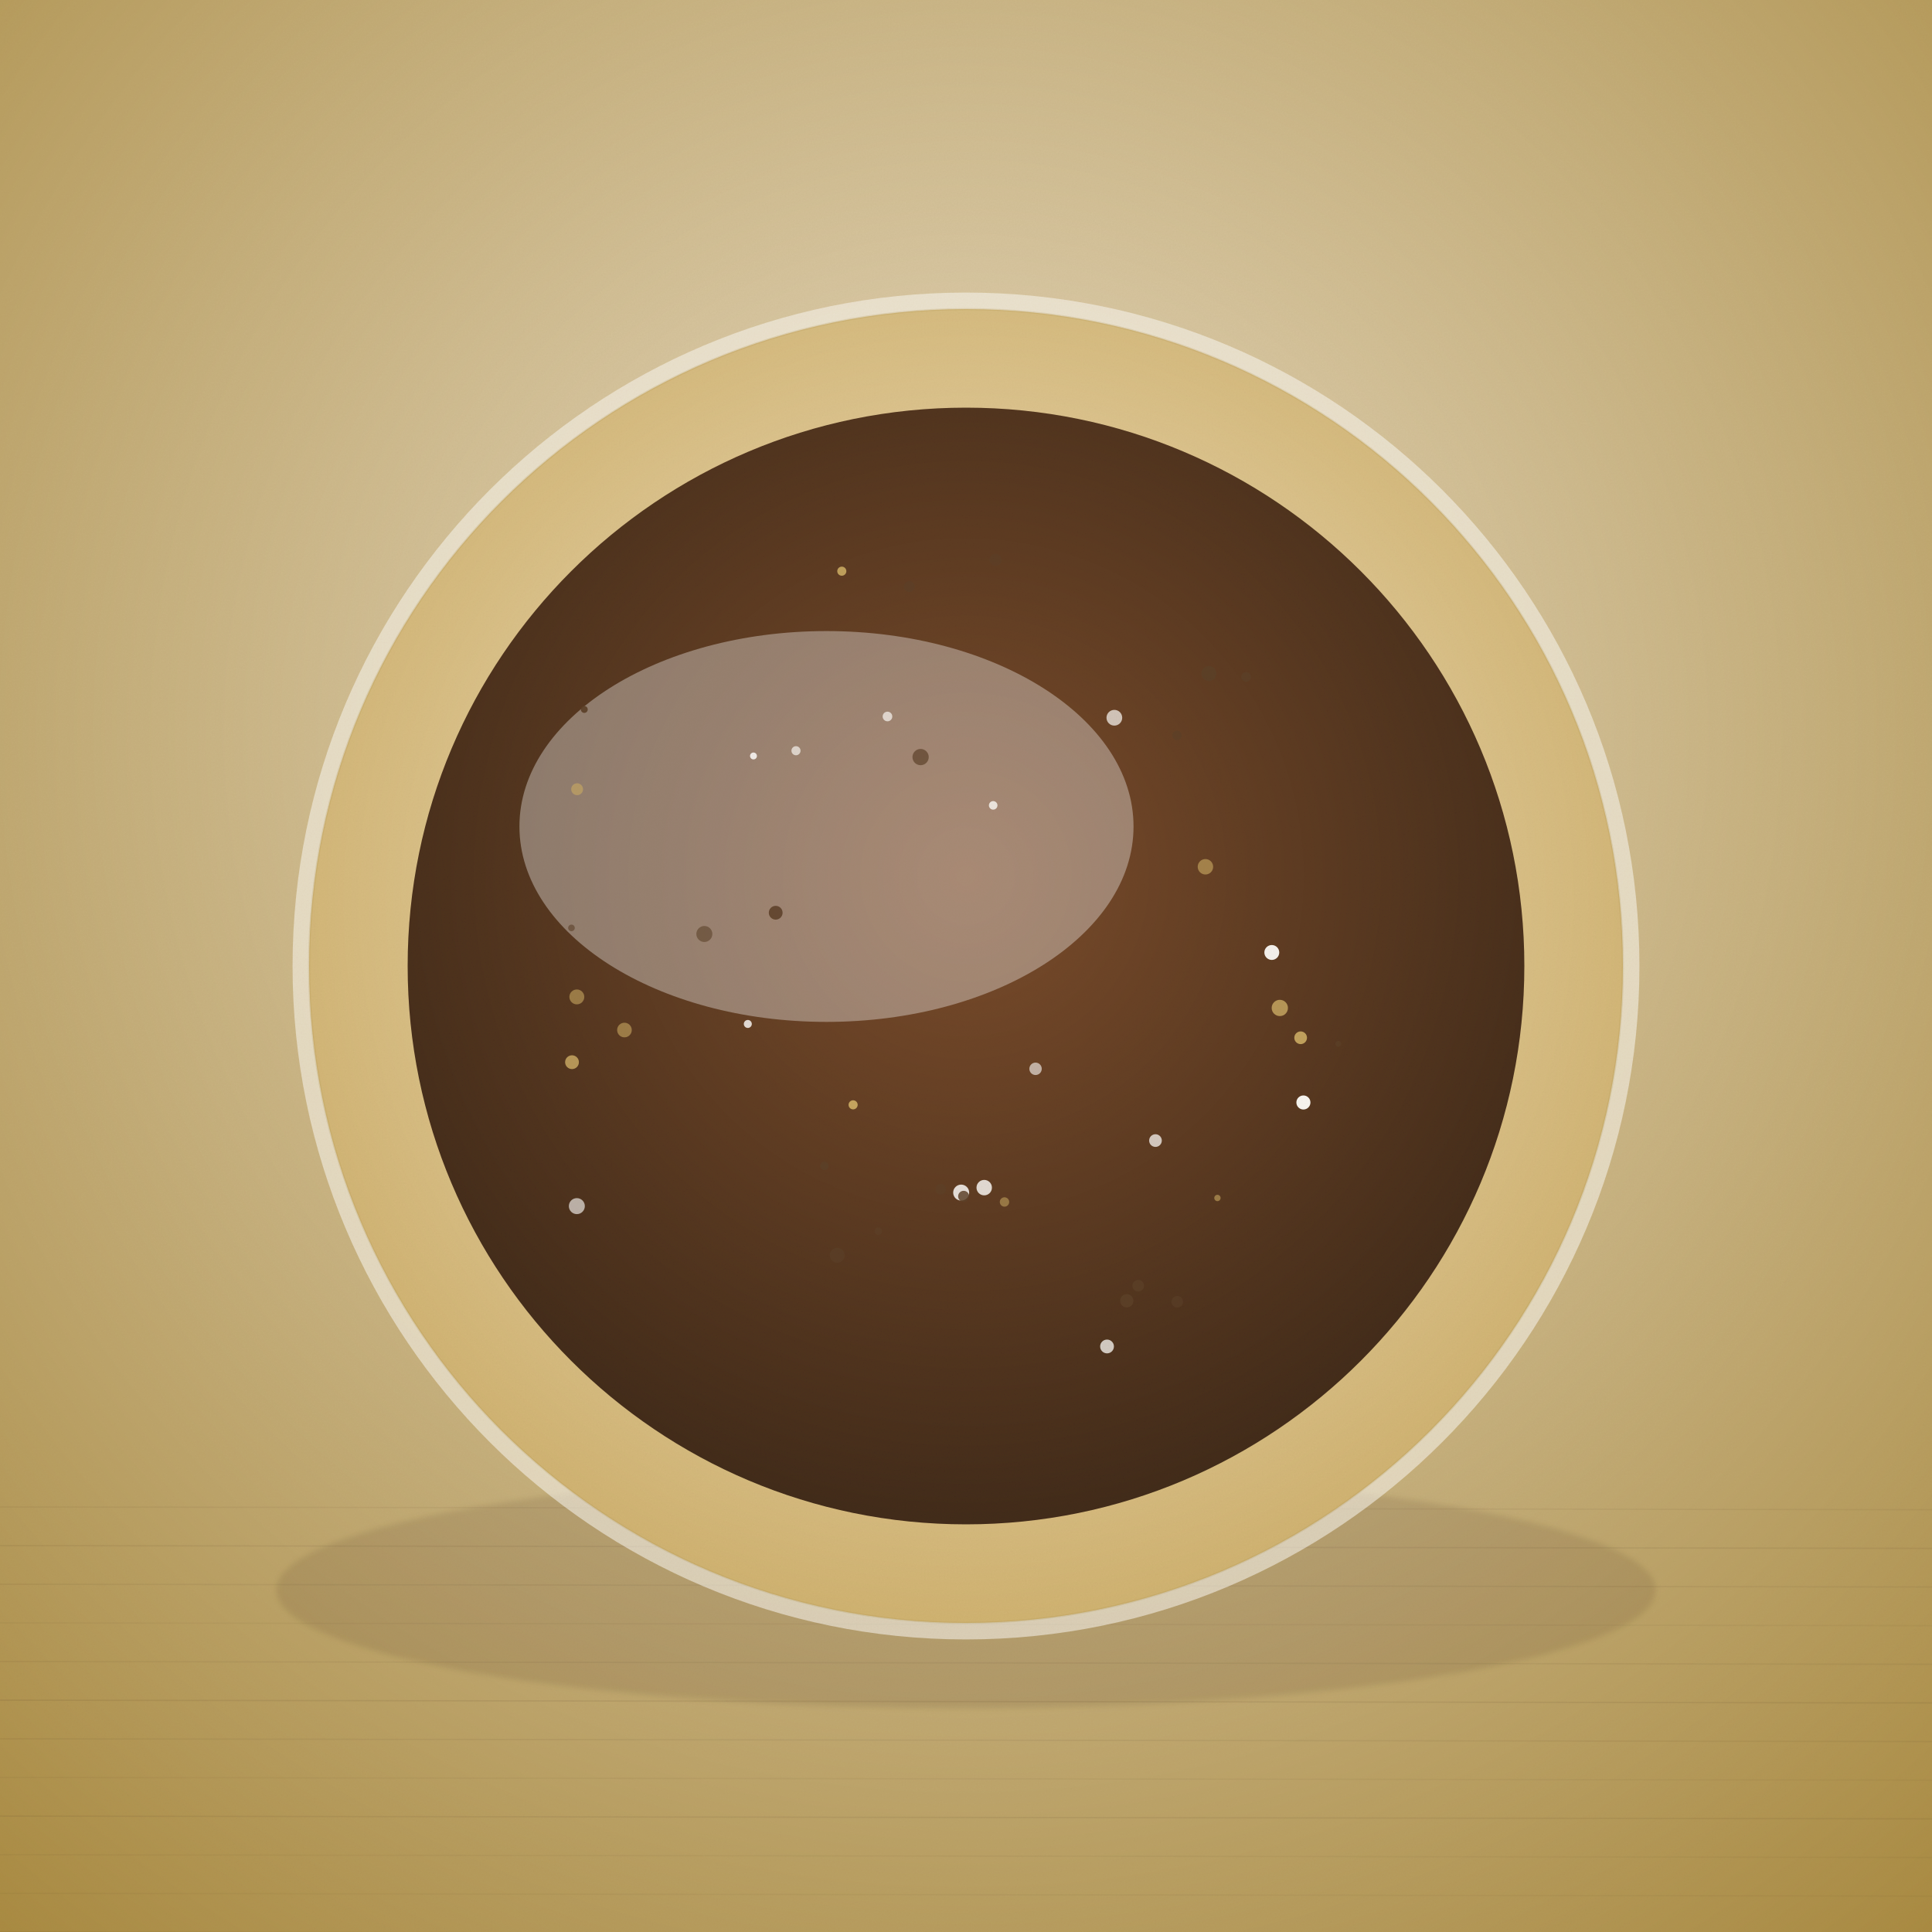
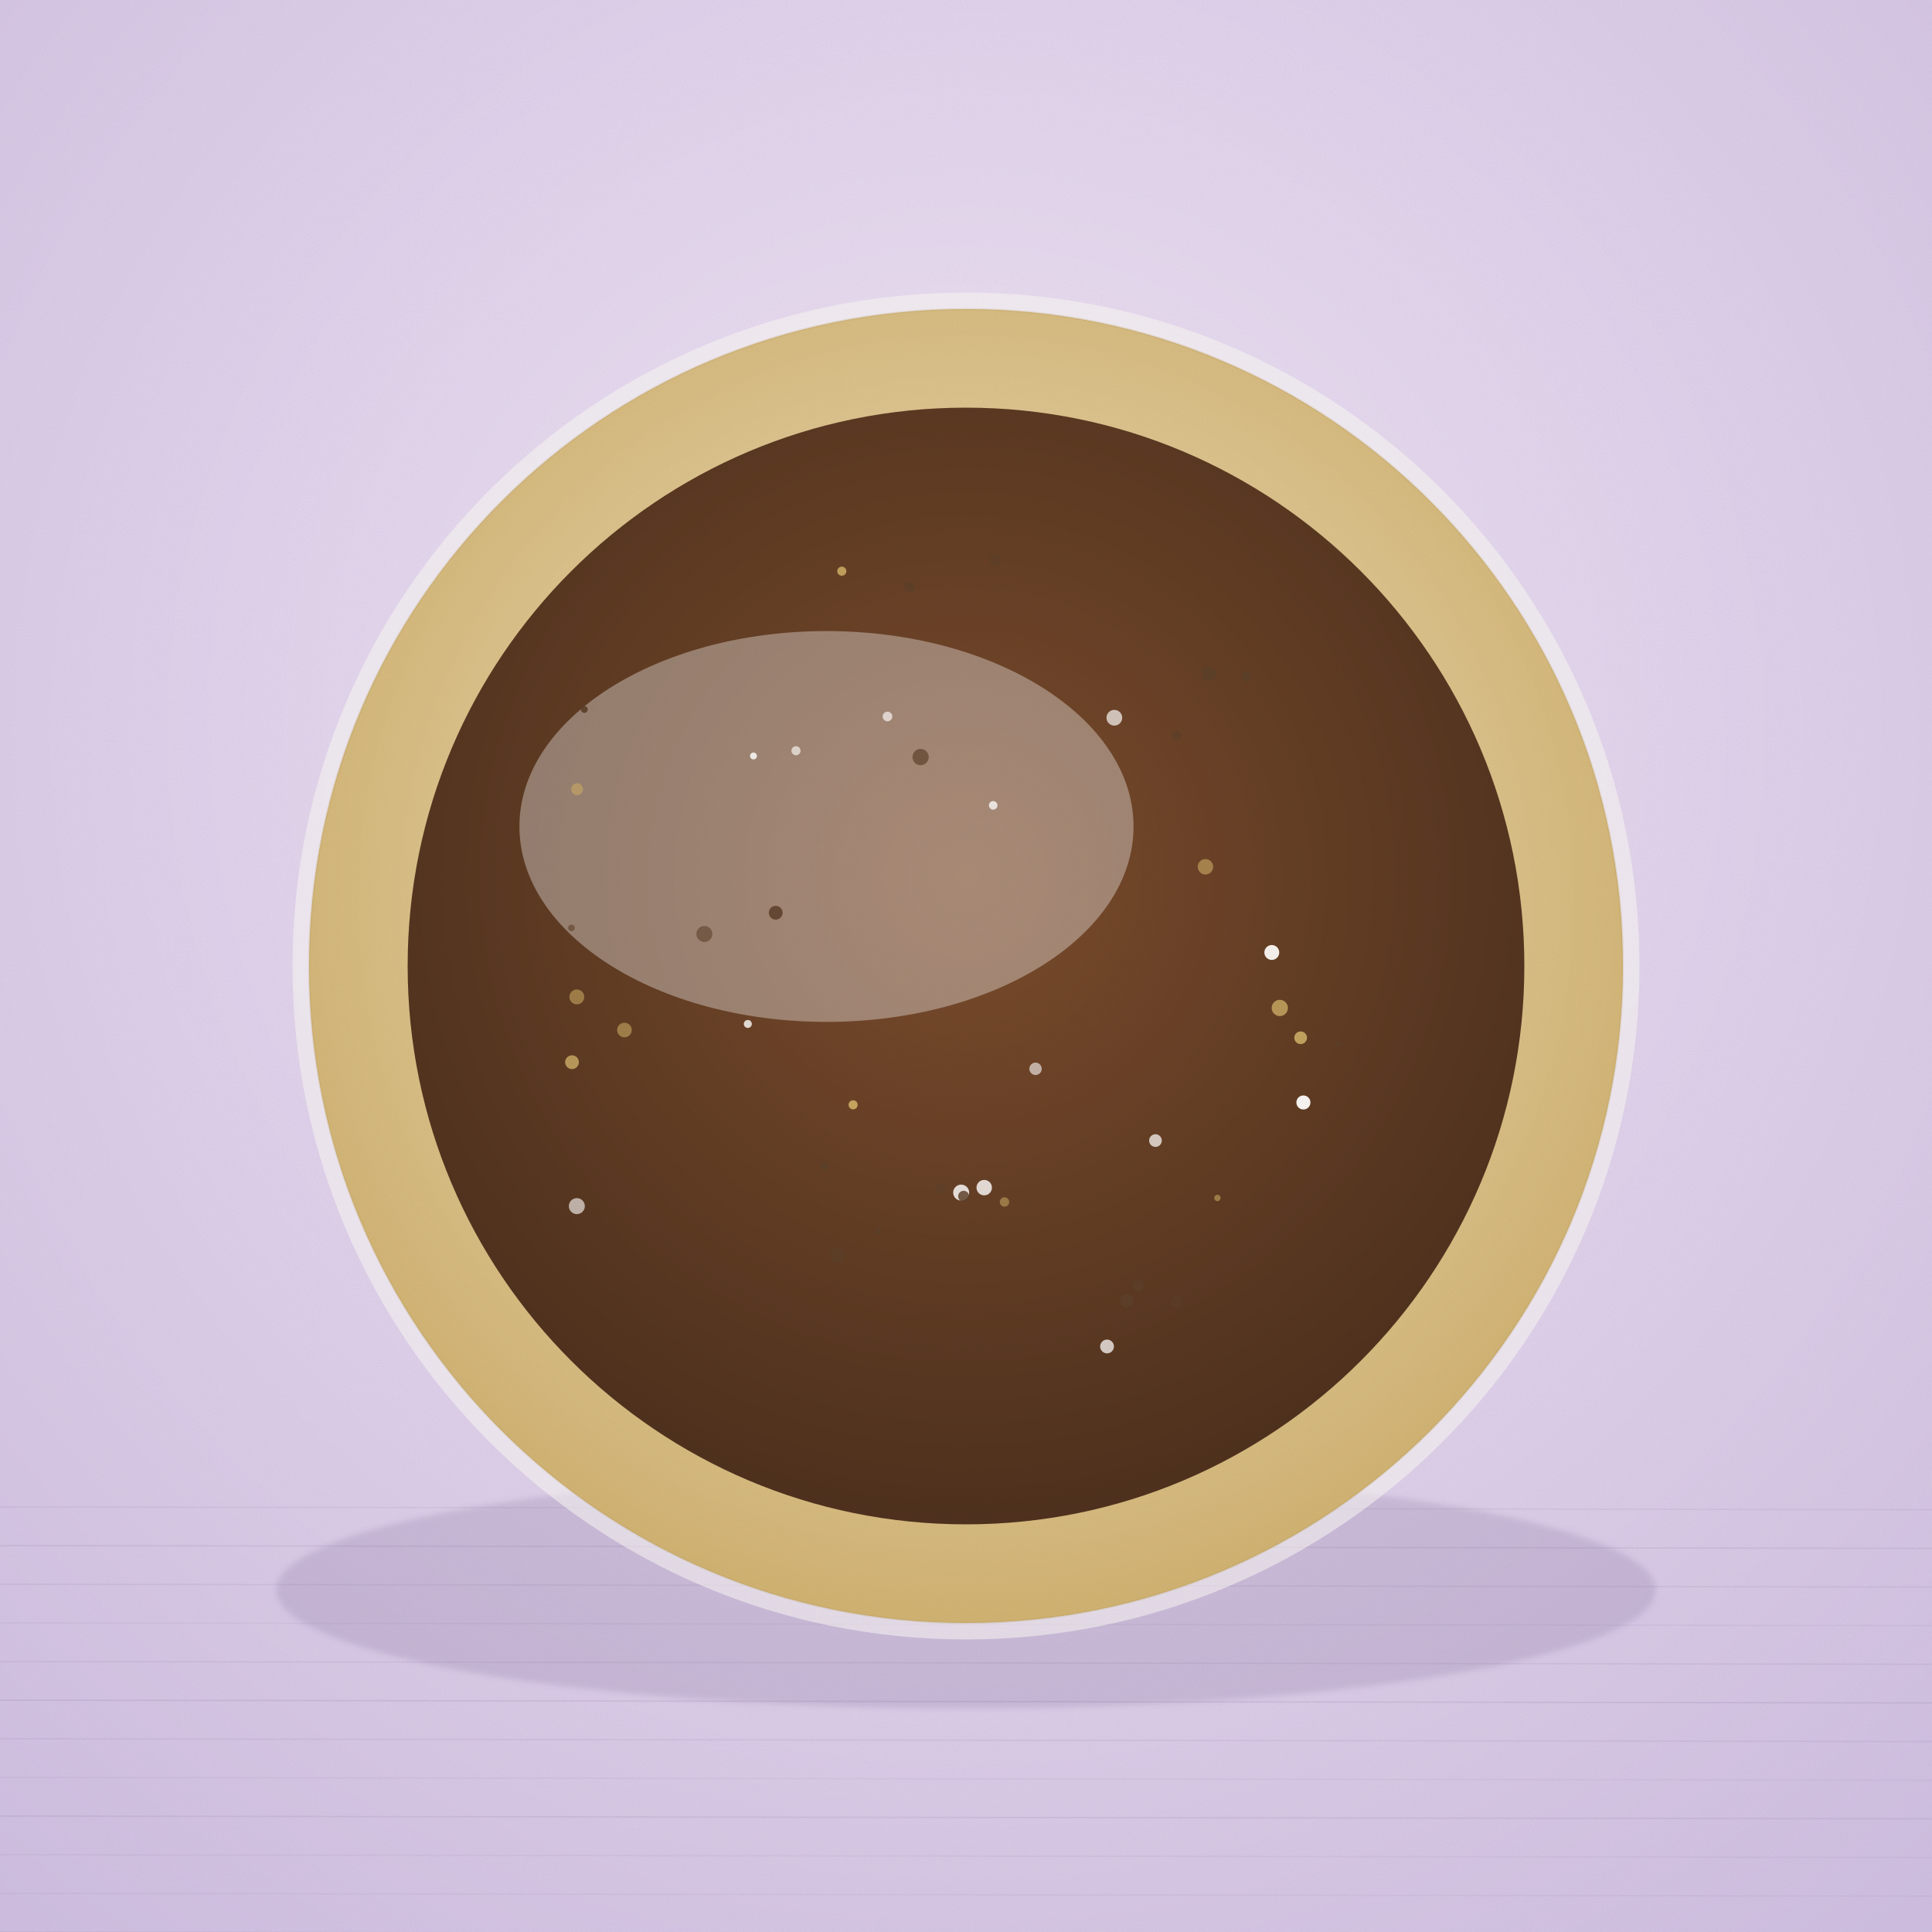
<svg xmlns="http://www.w3.org/2000/svg" viewBox="0 0 1400 1400" preserveAspectRatio="xMidYMid slice">
  <defs>
    <radialGradient id="bg" cx="50%" cy="38%" r="80%">
-       <stop offset="0%" stop-color="#E8DCC4" />
-       <stop offset="100%" stop-color="#A8893F" />
+       <stop offset="0%" stop-color="#EDE4F4" />
+       <stop offset="100%" stop-color="#CDBCDD" />
    </radialGradient>
    <radialGradient id="rim" cx="50%" cy="45%" r="65%">
      <stop offset="0%" stop-color="#F2E4C6" />
      <stop offset="100%" stop-color="#C9A961" />
    </radialGradient>
    <radialGradient id="pudding" cx="50%" cy="42%" r="60%">
      <stop offset="0%" stop-color="#7A4B2A" />
-       <stop offset="100%" stop-color="#3D2817" />
+       <stop offset="100%" stop-color="#4A2E1A" />
    </radialGradient>
    <filter id="soft" x="-20%" y="-20%" width="140%" height="140%">
      <feGaussianBlur stdDeviation="2" />
    </filter>
    <filter id="grain" x="0" y="0" width="100%" height="100%">
      <feTurbulence type="fractalNoise" baseFrequency="0.85" numOctaves="2" seed="44" />
-       <feColorMatrix values="0 0 0 0 0.2  0 0 0 0 0.15  0 0 0 0 0.1  0 0 0 0.08 0" />
+       <feColorMatrix values="0 0 0 0 0.16  0 0 0 0 0.1  0 0 0 0 0.22  0 0 0 0.08 0" />
      <feComposite in2="SourceGraphic" operator="in" />
    </filter>
  </defs>
  <rect width="1400" height="1400" fill="url(#bg)" />
-   <line x1="0" y1="1092.0" x2="1400" y2="1094.0" stroke="#3D2817" stroke-width="1" opacity="0.06" />
-   <line x1="0" y1="1120.0" x2="1400" y2="1122.0" stroke="#3D2817" stroke-width="1" opacity="0.08" />
-   <line x1="0" y1="1148.0" x2="1400" y2="1150.0" stroke="#3D2817" stroke-width="1" opacity="0.07" />
-   <line x1="0" y1="1176.0" x2="1400" y2="1178.0" stroke="#3D2817" stroke-width="1" opacity="0.05" />
-   <line x1="0" y1="1204.0" x2="1400" y2="1206.0" stroke="#3D2817" stroke-width="1" opacity="0.07" />
-   <line x1="0" y1="1232.0" x2="1400" y2="1234.0" stroke="#3D2817" stroke-width="1" opacity="0.09" />
-   <line x1="0" y1="1260.0" x2="1400" y2="1262.0" stroke="#3D2817" stroke-width="1" opacity="0.07" />
-   <line x1="0" y1="1288.0" x2="1400" y2="1290.0" stroke="#3D2817" stroke-width="1" opacity="0.05" />
-   <line x1="0" y1="1316.0" x2="1400" y2="1318.0" stroke="#3D2817" stroke-width="1" opacity="0.08" />
-   <line x1="0" y1="1344.0" x2="1400" y2="1346.0" stroke="#3D2817" stroke-width="1" opacity="0.05" />
-   <line x1="0" y1="1372.0" x2="1400" y2="1374.0" stroke="#3D2817" stroke-width="1" opacity="0.05" />
-   <line x1="0" y1="1400.0" x2="1400" y2="1402.0" stroke="#3D2817" stroke-width="1" opacity="0.07" />
-   <line x1="0" y1="1428.0" x2="1400" y2="1430.0" stroke="#3D2817" stroke-width="1" opacity="0.06" />
-   <line x1="0" y1="1456.0" x2="1400" y2="1458.0" stroke="#3D2817" stroke-width="1" opacity="0.07" />
-   <ellipse cx="700" cy="1152.2" rx="499.8" ry="85.7" fill="#3D2817" opacity="0.12" filter="url(#soft)" />
+   <line x1="0" y1="1092.0" x2="1400" y2="1094.0" stroke="#3A2358" stroke-width="1" opacity="0.06" />
+   <line x1="0" y1="1120.0" x2="1400" y2="1122.0" stroke="#3A2358" stroke-width="1" opacity="0.08" />
+   <line x1="0" y1="1148.0" x2="1400" y2="1150.0" stroke="#3A2358" stroke-width="1" opacity="0.07" />
+   <line x1="0" y1="1176.0" x2="1400" y2="1178.0" stroke="#3A2358" stroke-width="1" opacity="0.05" />
+   <line x1="0" y1="1204.0" x2="1400" y2="1206.0" stroke="#3A2358" stroke-width="1" opacity="0.07" />
+   <line x1="0" y1="1232.0" x2="1400" y2="1234.0" stroke="#3A2358" stroke-width="1" opacity="0.09" />
+   <line x1="0" y1="1260.0" x2="1400" y2="1262.0" stroke="#3A2358" stroke-width="1" opacity="0.07" />
+   <line x1="0" y1="1288.0" x2="1400" y2="1290.0" stroke="#3A2358" stroke-width="1" opacity="0.05" />
+   <line x1="0" y1="1316.0" x2="1400" y2="1318.0" stroke="#3A2358" stroke-width="1" opacity="0.08" />
+   <line x1="0" y1="1344.0" x2="1400" y2="1346.0" stroke="#3A2358" stroke-width="1" opacity="0.05" />
+   <line x1="0" y1="1372.0" x2="1400" y2="1374.0" stroke="#3A2358" stroke-width="1" opacity="0.05" />
+   <line x1="0" y1="1400.0" x2="1400" y2="1402.0" stroke="#3A2358" stroke-width="1" opacity="0.07" />
+   <line x1="0" y1="1428.0" x2="1400" y2="1430.0" stroke="#3A2358" stroke-width="1" opacity="0.06" />
+   <line x1="0" y1="1456.0" x2="1400" y2="1458.0" stroke="#3A2358" stroke-width="1" opacity="0.07" />
+   <ellipse cx="700" cy="1152.2" rx="499.8" ry="85.7" fill="#3A2358" opacity="0.12" filter="url(#soft)" />
  <circle cx="700" cy="700" r="488.0" fill="#FAF7F2" opacity="0.55" />
  <circle cx="700" cy="700" r="476" fill="url(#rim)" />
  <circle cx="700" cy="700" r="476" fill="none" stroke="#A8893F" stroke-width="1.5" opacity="0.18" />
  <circle cx="700" cy="700" r="404.6" fill="url(#pudding)" />
  <ellipse cx="598.9" cy="598.9" rx="222.5" ry="141.6" fill="#FFFFFE" opacity="0.35" />
  <circle cx="696.5" cy="864.2" r="5.8" fill="#FFFEFB" opacity="0.83" />
  <circle cx="510.4" cy="676.8" r="5.8" fill="#5A3E26" opacity="0.59" />
  <circle cx="721.4" cy="405.7" r="4.4" fill="#5A3E26" opacity="0.57" />
  <circle cx="927.4" cy="730.4" r="5.9" fill="#C9A961" opacity="0.82" />
  <circle cx="873.5" cy="628.1" r="5.6" fill="#C9A961" opacity="0.62" />
  <circle cx="643.1" cy="519.2" r="3.5" fill="#FFFEFB" opacity="0.67" />
  <circle cx="802.2" cy="975.7" r="5.0" fill="#FFFEFB" opacity="0.74" />
  <circle cx="727.9" cy="871.0" r="3.4" fill="#C9A961" opacity="0.55" />
  <circle cx="541.9" cy="742.0" r="2.9" fill="#FFFEFB" opacity="0.81" />
  <circle cx="882.2" cy="868.1" r="2.3" fill="#C9A961" opacity="0.59" />
  <circle cx="423.4" cy="514.1" r="2.5" fill="#5A3E26" opacity="0.92" />
  <circle cx="610.0" cy="413.9" r="3.3" fill="#C9A961" opacity="0.90" />
  <circle cx="546.0" cy="547.8" r="2.5" fill="#FFFEFB" opacity="0.85" />
  <circle cx="713.2" cy="860.6" r="5.6" fill="#FFFEFB" opacity="0.81" />
  <circle cx="452.5" cy="746.4" r="5.3" fill="#C9A961" opacity="0.60" />
  <circle cx="807.5" cy="520.1" r="5.7" fill="#FFFEFB" opacity="0.69" />
  <circle cx="418.0" cy="874.0" r="5.8" fill="#FFFEFB" opacity="0.62" />
  <circle cx="969.8" cy="756.4" r="2.1" fill="#5A3E26" opacity="0.69" />
  <circle cx="418.2" cy="571.9" r="4.3" fill="#C9A961" opacity="0.62" />
  <circle cx="667.1" cy="548.6" r="5.9" fill="#5A3E26" opacity="0.68" />
  <circle cx="942.5" cy="752.0" r="4.6" fill="#C9A961" opacity="0.92" />
  <circle cx="562.1" cy="661.4" r="5.0" fill="#5A3E26" opacity="0.86" />
  <circle cx="659.0" cy="425.1" r="3.9" fill="#5A3E26" opacity="0.73" />
  <circle cx="816.5" cy="942.6" r="4.8" fill="#5A3E26" opacity="0.93" />
  <circle cx="606.7" cy="909.6" r="5.4" fill="#5A3E26" opacity="0.66" />
  <circle cx="414.1" cy="672.4" r="2.4" fill="#5A3E26" opacity="0.60" />
  <circle cx="921.6" cy="690.2" r="5.4" fill="#FFFEFB" opacity="0.93" />
  <circle cx="414.5" cy="769.7" r="5.0" fill="#C9A961" opacity="0.84" />
  <circle cx="853.1" cy="943.3" r="4.2" fill="#5A3E26" opacity="0.59" />
  <circle cx="719.7" cy="583.6" r="3.1" fill="#FFFEFB" opacity="0.78" />
  <circle cx="681.7" cy="861.8" r="3.8" fill="#5A3E26" opacity="0.64" />
  <circle cx="597.7" cy="845.2" r="2.5" fill="#5A3E26" opacity="0.94" />
  <circle cx="698.3" cy="866.9" r="4.0" fill="#5A3E26" opacity="0.83" />
  <circle cx="944.5" cy="798.9" r="5.1" fill="#FFFEFB" opacity="0.95" />
  <circle cx="418.0" cy="722.4" r="5.4" fill="#C9A961" opacity="0.59" />
  <circle cx="576.8" cy="544.0" r="3.3" fill="#FFFEFB" opacity="0.65" />
  <circle cx="636.5" cy="892.1" r="2.7" fill="#5A3E26" opacity="0.74" />
  <circle cx="618.2" cy="800.6" r="3.3" fill="#C9A961" opacity="0.95" />
  <circle cx="852.9" cy="532.9" r="3.4" fill="#5A3E26" opacity="0.69" />
  <circle cx="837.3" cy="826.5" r="4.6" fill="#FFFEFB" opacity="0.72" />
  <circle cx="597.4" cy="844.7" r="3.1" fill="#5A3E26" opacity="0.82" />
  <circle cx="876.0" cy="488.1" r="5.4" fill="#5A3E26" opacity="0.93" />
  <circle cx="903.0" cy="490.5" r="3.5" fill="#5A3E26" opacity="0.87" />
  <circle cx="824.8" cy="931.7" r="4.2" fill="#5A3E26" opacity="0.79" />
  <circle cx="750.4" cy="774.5" r="4.5" fill="#FFFEFB" opacity="0.59" />
  <rect width="1400" height="1400" filter="url(#grain)" opacity="0.5" />
</svg>
